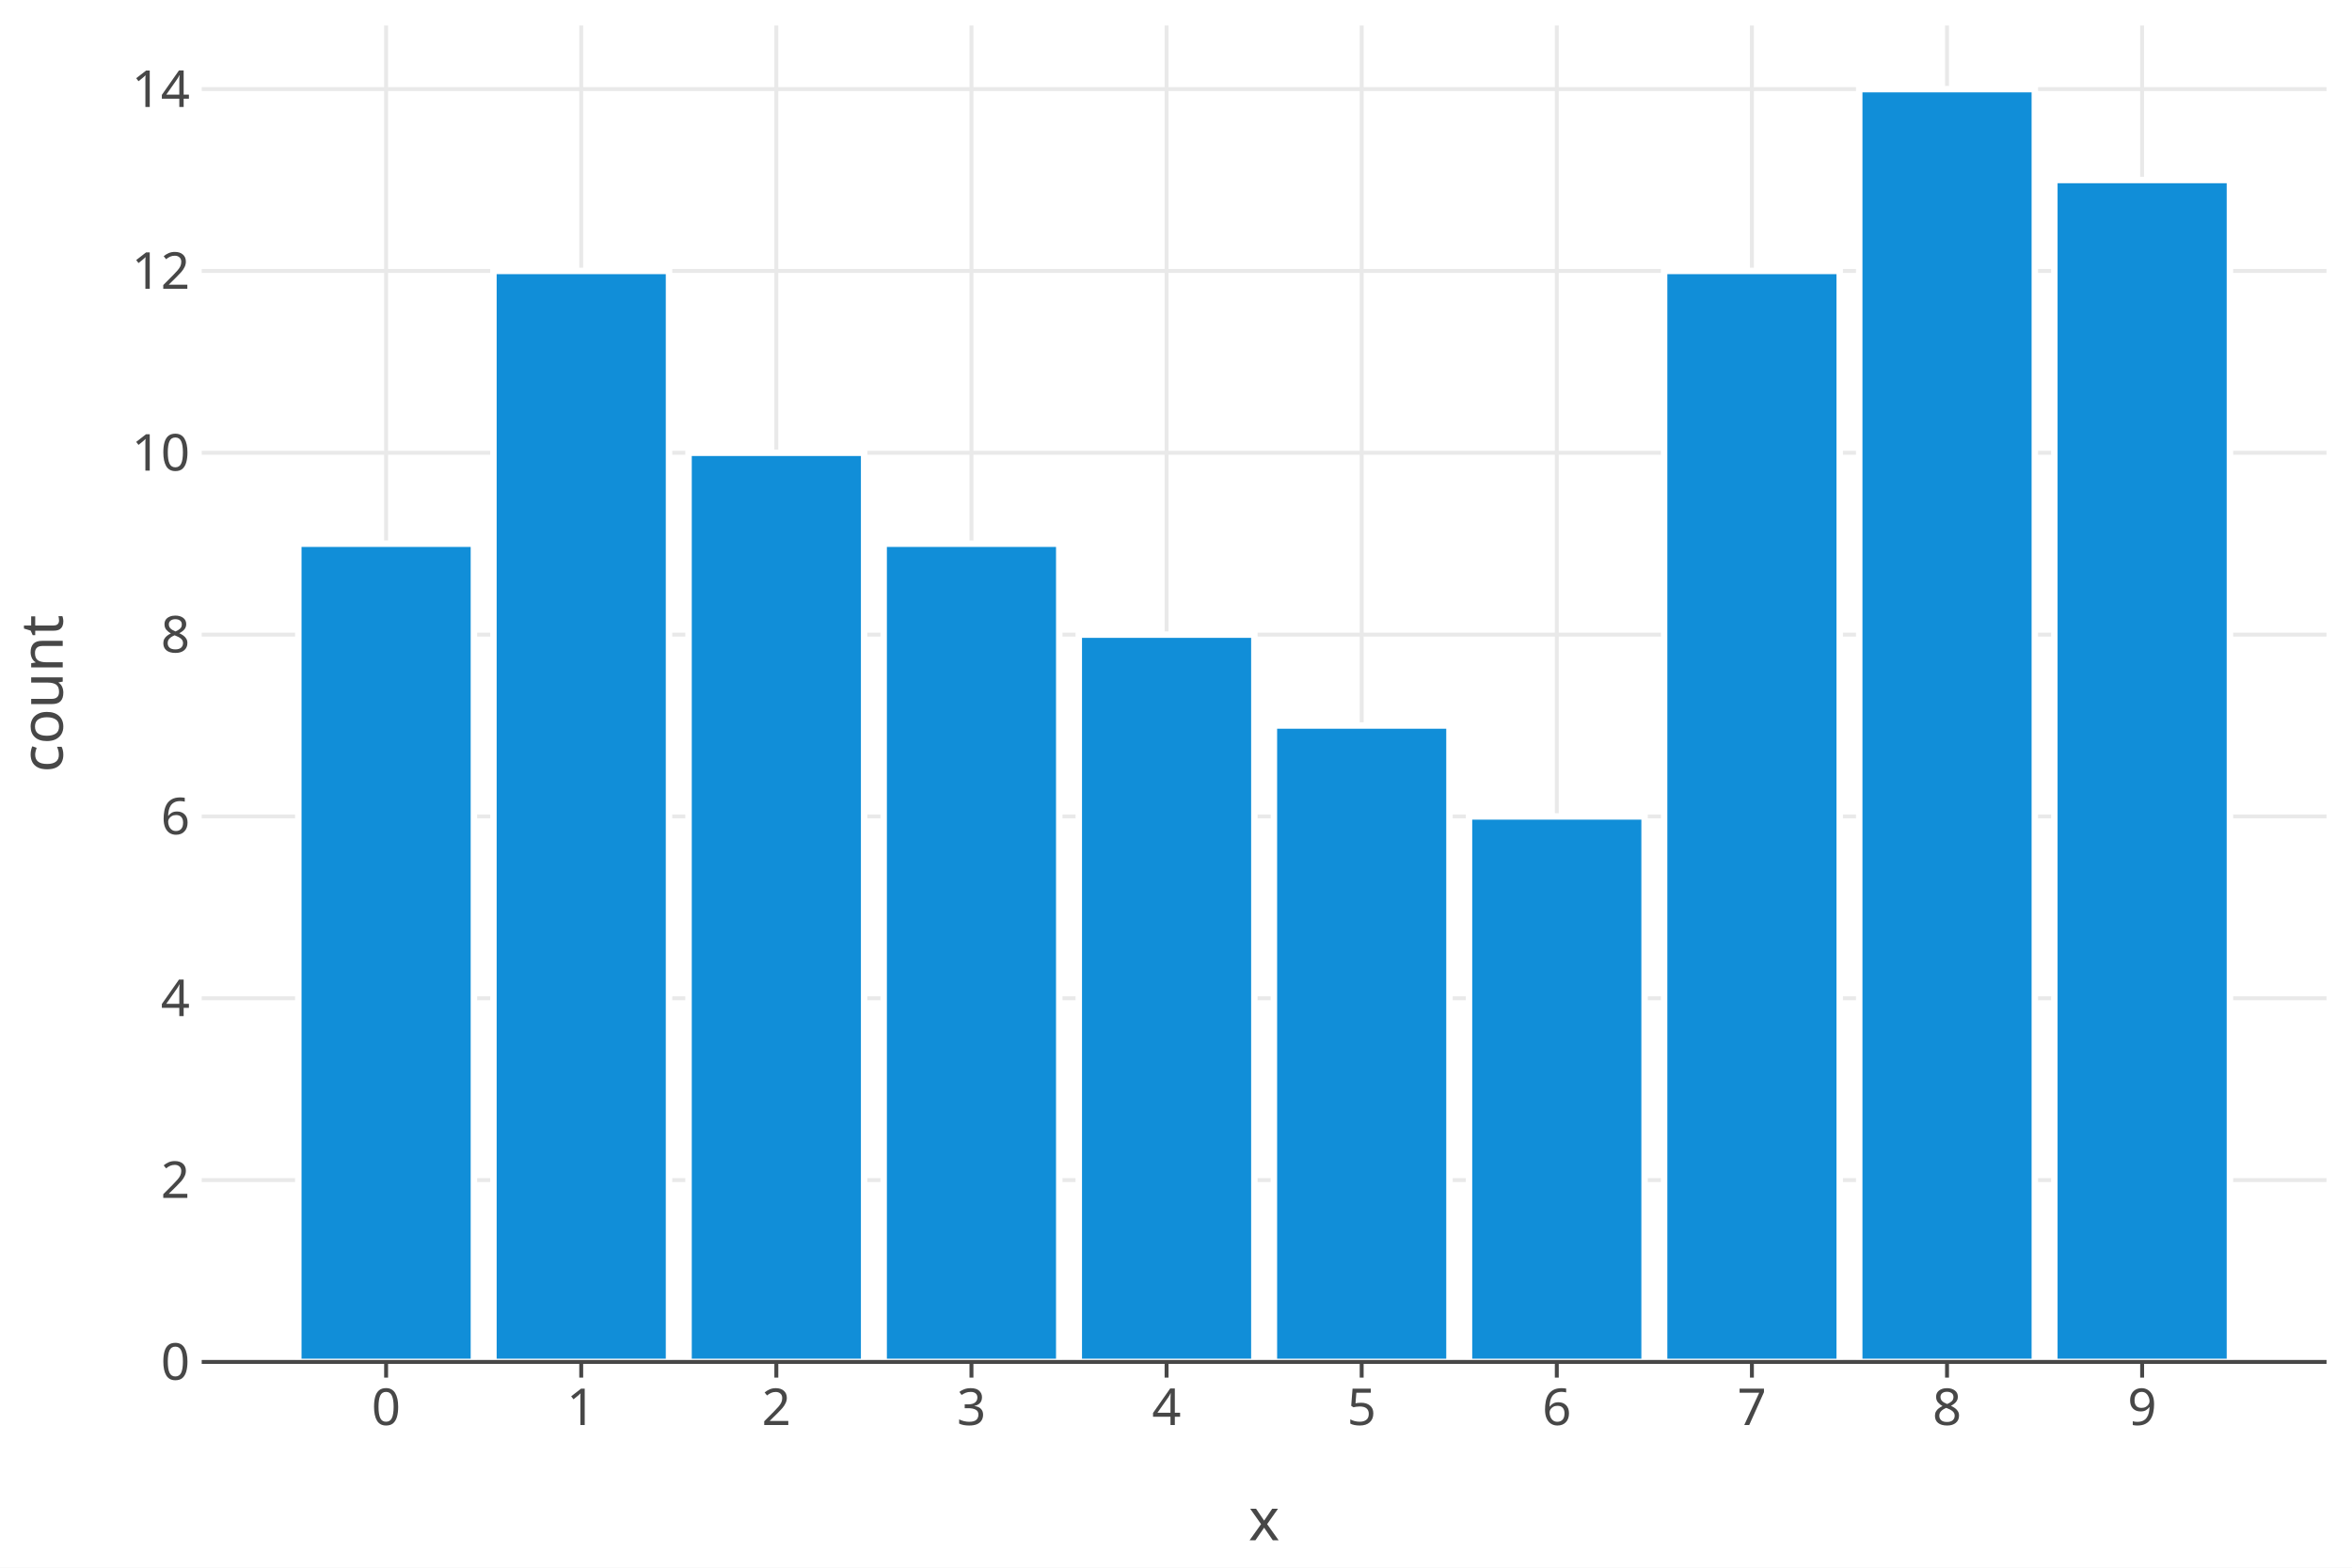
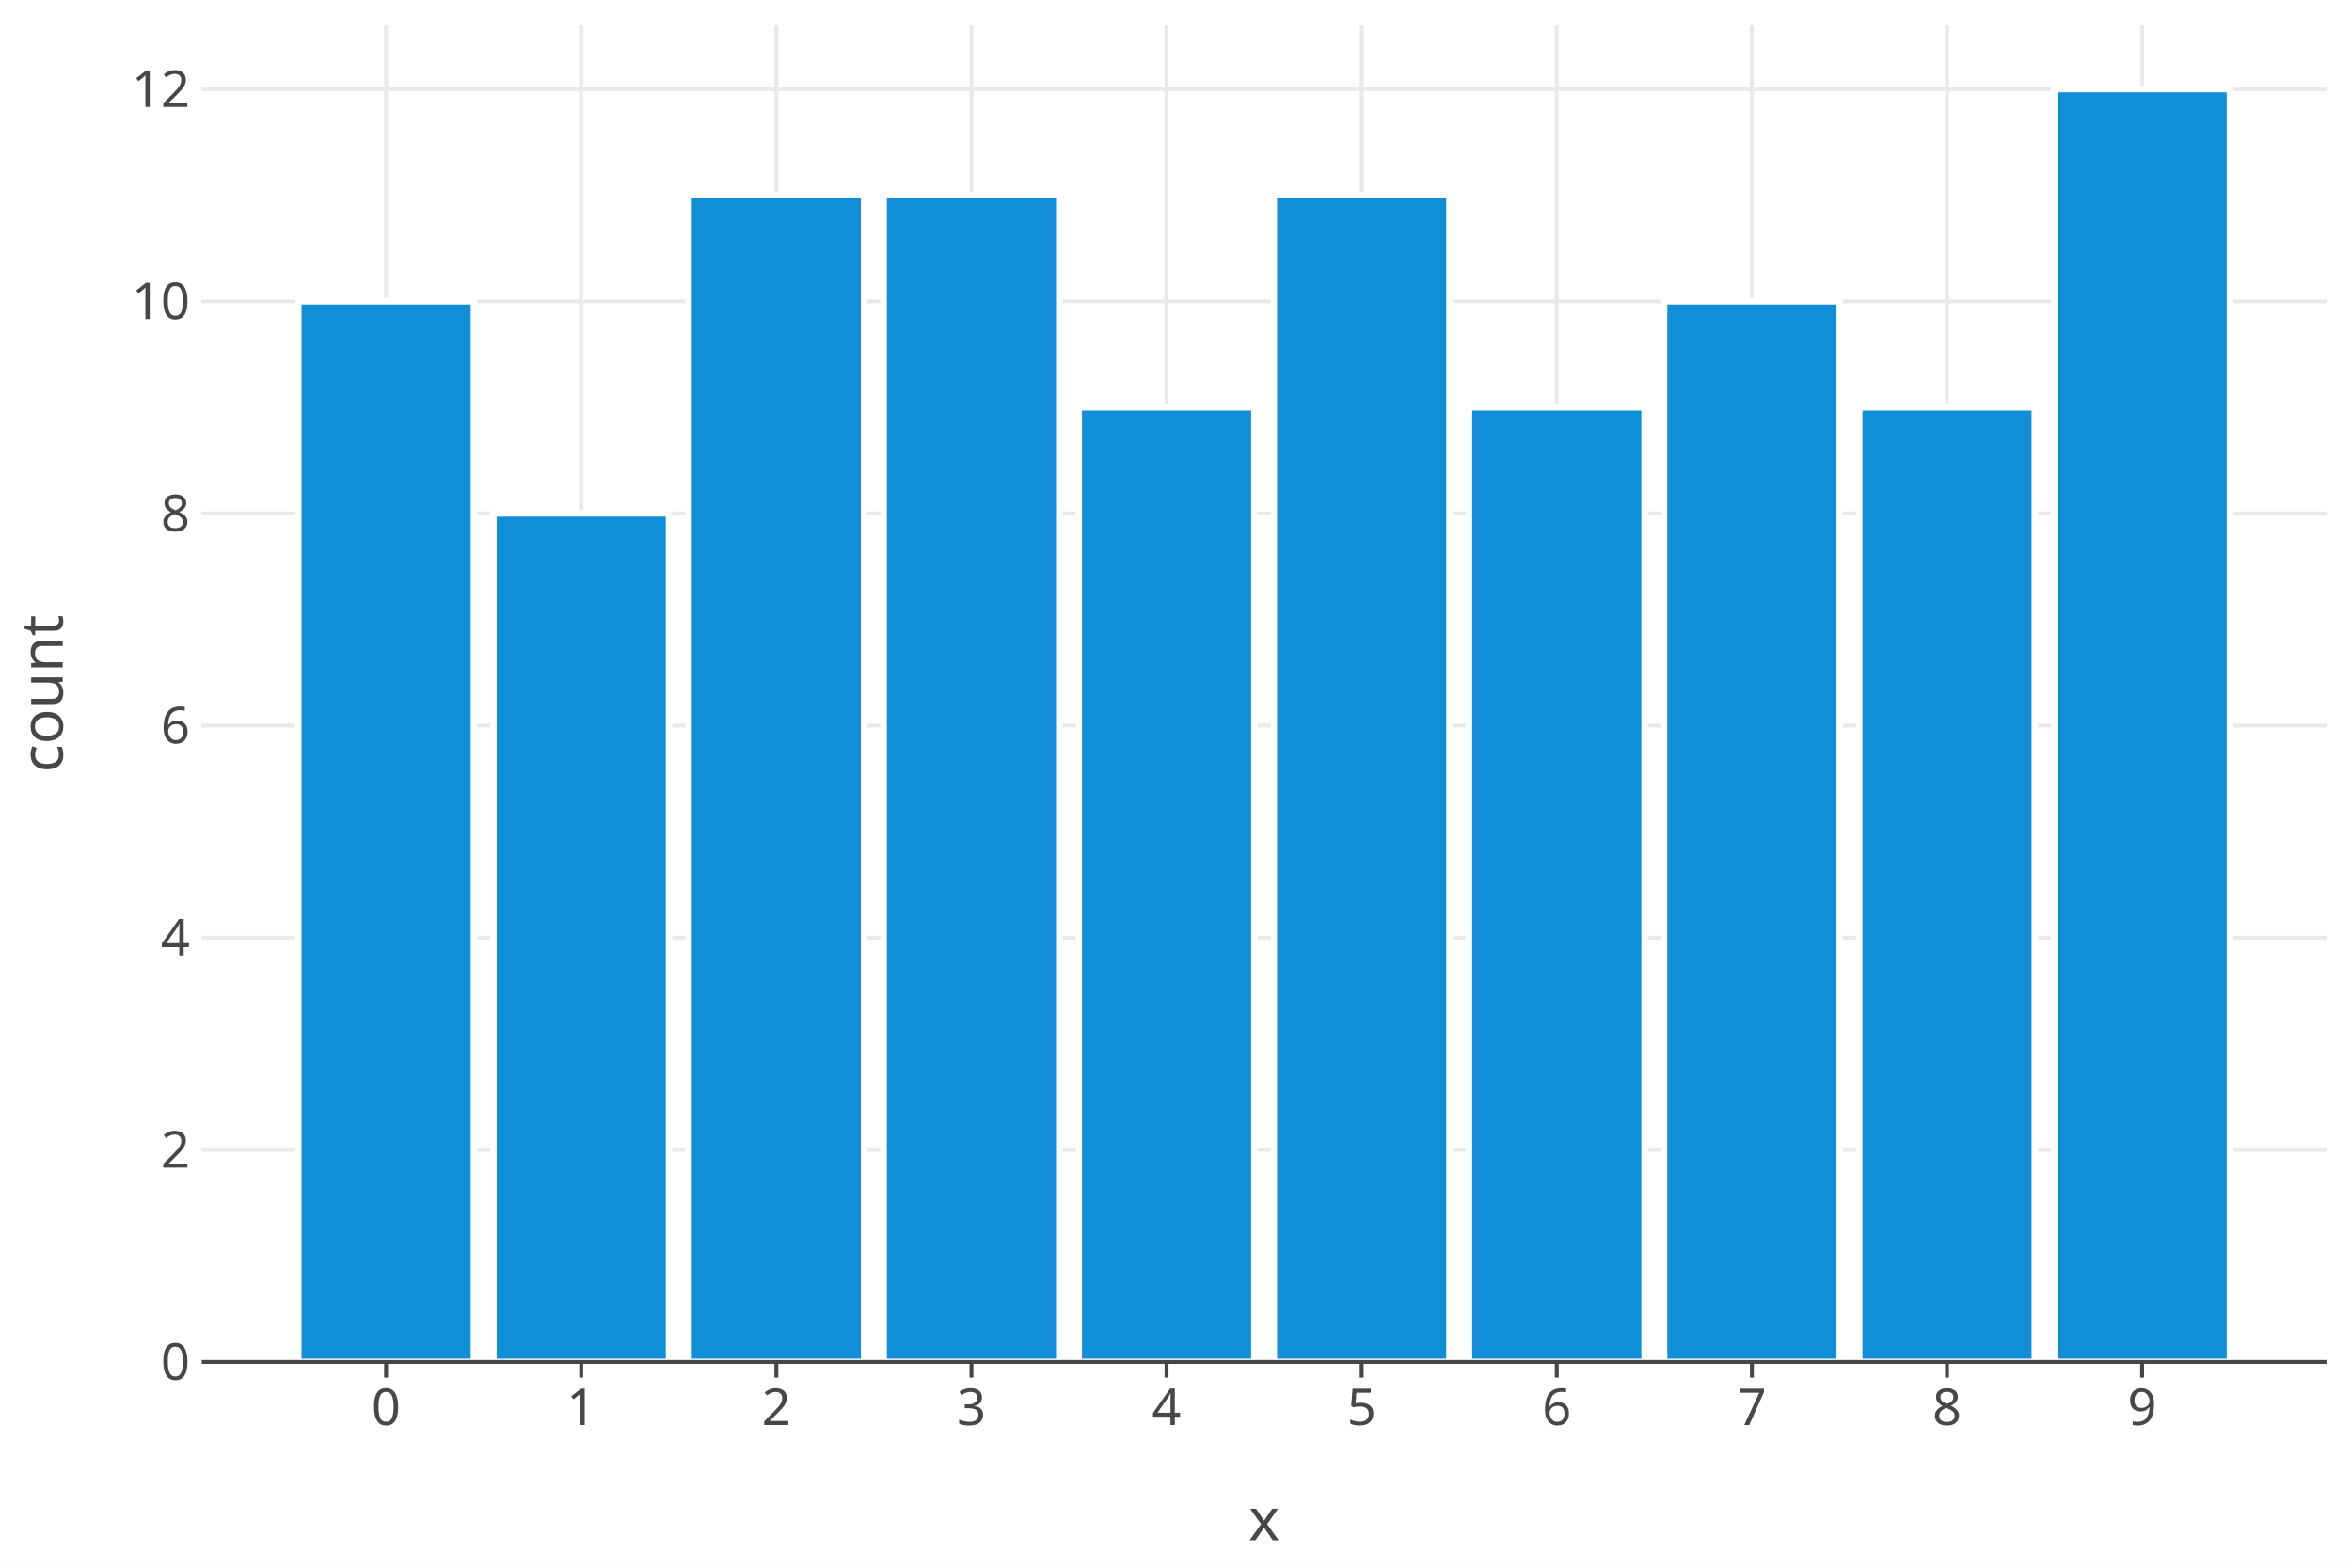
<svg xmlns="http://www.w3.org/2000/svg" display="block" class="plt-container" width="600.0" height="400.0">
  <style type="text/css">
  .plt-container {
   font-family: Lucida Grande, sans-serif;
   user-select: none;
   -webkit-user-select: none;
   -moz-user-select: none;
   -ms-user-select: none;
}
text {
   text-rendering: optimizeLegibility;
}
- #p56eP6T .plot-title {
+ #pRuUMxU .plot-title {
fill: #474747;
font-weight: normal;
   font-style: normal;font-family: Lucida Grande, sans-serif;
font-size: 16.0px;

}
- #p56eP6T .plot-subtitle {
+ #pRuUMxU .plot-subtitle {
fill: #474747;
font-weight: normal;
   font-style: normal;font-family: Lucida Grande, sans-serif;
font-size: 15.0px;

}
- #p56eP6T .plot-caption {
- fill: #474747;
- font-weight: normal;
-    font-style: normal;font-family: Lucida Grande, sans-serif;
- font-size: 13.0px;
- 
- }
- #p56eP6T .hyperlink-element {
+ #pRuUMxU .plot-caption {
+ fill: #474747;
+ font-weight: normal;
+    font-style: normal;font-family: Lucida Grande, sans-serif;
+ font-size: 13.0px;
+ 
+ }
+ #pRuUMxU .hyperlink-element {
fill: #118ed8;
font-weight: normal;
   font-style: normal;
}
- #p56eP6T .legend-title {
+ #pRuUMxU .legend-title {
fill: #474747;
font-weight: normal;
   font-style: normal;font-family: Lucida Grande, sans-serif;
font-size: 15.0px;

}
- #p56eP6T .legend-item {
- fill: #474747;
- font-weight: normal;
-    font-style: normal;font-family: Lucida Grande, sans-serif;
- font-size: 13.0px;
- 
- }
- #p56eP6T .axis-title-x {
+ #pRuUMxU .legend-item {
+ fill: #474747;
+ font-weight: normal;
+    font-style: normal;font-family: Lucida Grande, sans-serif;
+ font-size: 13.0px;
+ 
+ }
+ #pRuUMxU .axis-title-x {
fill: #474747;
font-weight: normal;
   font-style: normal;font-family: Lucida Grande, sans-serif;
font-size: 15.0px;

}
- #p56eP6T .axis-text-x {
- fill: #474747;
- font-weight: normal;
-    font-style: normal;font-family: Lucida Grande, sans-serif;
- font-size: 13.0px;
- 
- }
- #dKhbawY .axis-tooltip-text-x {
+ #pRuUMxU .axis-text-x {
+ fill: #474747;
+ font-weight: normal;
+    font-style: normal;font-family: Lucida Grande, sans-serif;
+ font-size: 13.0px;
+ 
+ }
+ #dodHVfa .axis-tooltip-text-x {
fill: #ffffff;
font-weight: normal;
   font-style: normal;font-family: Lucida Grande, sans-serif;
font-size: 13.0px;

}
- #p56eP6T .axis-title-y {
+ #pRuUMxU .axis-title-y {
fill: #474747;
font-weight: normal;
   font-style: normal;font-family: Lucida Grande, sans-serif;
font-size: 15.0px;

}
- #p56eP6T .axis-text-y {
- fill: #474747;
- font-weight: normal;
-    font-style: normal;font-family: Lucida Grande, sans-serif;
- font-size: 13.0px;
- 
- }
- #dKhbawY .axis-tooltip-text-y {
+ #pRuUMxU .axis-text-y {
+ fill: #474747;
+ font-weight: normal;
+    font-style: normal;font-family: Lucida Grande, sans-serif;
+ font-size: 13.0px;
+ 
+ }
+ #dodHVfa .axis-tooltip-text-y {
fill: #ffffff;
font-weight: normal;
   font-style: normal;font-family: Lucida Grande, sans-serif;
font-size: 13.0px;

}
- #p56eP6T .facet-strip-text-x {
- fill: #474747;
- font-weight: normal;
-    font-style: normal;font-family: Lucida Grande, sans-serif;
- font-size: 13.0px;
- 
- }
- #p56eP6T .facet-strip-text-y {
- fill: #474747;
- font-weight: normal;
-    font-style: normal;font-family: Lucida Grande, sans-serif;
- font-size: 13.0px;
- 
- }
- #dKhbawY .tooltip-text {
- fill: #474747;
- font-weight: normal;
-    font-style: normal;font-family: Lucida Grande, sans-serif;
- font-size: 13.0px;
- 
- }
- #dKhbawY .tooltip-title {
+ #pRuUMxU .facet-strip-text-x {
+ fill: #474747;
+ font-weight: normal;
+    font-style: normal;font-family: Lucida Grande, sans-serif;
+ font-size: 13.0px;
+ 
+ }
+ #pRuUMxU .facet-strip-text-y {
+ fill: #474747;
+ font-weight: normal;
+    font-style: normal;font-family: Lucida Grande, sans-serif;
+ font-size: 13.0px;
+ 
+ }
+ #dodHVfa .tooltip-text {
+ fill: #474747;
+ font-weight: normal;
+    font-style: normal;font-family: Lucida Grande, sans-serif;
+ font-size: 13.0px;
+ 
+ }
+ #dodHVfa .tooltip-title {
fill: #474747;
font-weight: bold;
   font-style: normal;font-family: Lucida Grande, sans-serif;
font-size: 13.0px;

}
- #dKhbawY .tooltip-label {
+ #dodHVfa .tooltip-label {
fill: #474747;
font-weight: bold;
   font-style: normal;font-family: Lucida Grande, sans-serif;
font-size: 13.0px;

}

  </style>
-   <g id="p56eP6T">
+   <g id="pRuUMxU">
    <path fill-rule="evenodd" fill="rgb(255,255,255)" fill-opacity="1.0" d="M0.0 0.0 L0.0 400.0 L600.0 400.0 L600.0 0.0 Z">
    </path>
    <g transform="translate(29.5 6.5 ) ">
      <g>
        <g transform="translate(21.96121 0.0 ) ">
          <g>
            <line x1="47.036" y1="0.0" x2="47.036" y2="341.0" stroke="rgb(233,233,233)" stroke-opacity="1.0" stroke-width="1.0" fill="none">
            </line>
            <line x1="96.81" y1="0.0" x2="96.81" y2="341.0" stroke="rgb(233,233,233)" stroke-opacity="1.0" stroke-width="1.0" fill="none">
            </line>
            <line x1="146.584" y1="0.0" x2="146.584" y2="341.0" stroke="rgb(233,233,233)" stroke-opacity="1.0" stroke-width="1.0" fill="none">
            </line>
            <line x1="196.358" y1="0.0" x2="196.358" y2="341.0" stroke="rgb(233,233,233)" stroke-opacity="1.0" stroke-width="1.0" fill="none">
            </line>
            <line x1="246.132" y1="0.0" x2="246.132" y2="341.0" stroke="rgb(233,233,233)" stroke-opacity="1.0" stroke-width="1.0" fill="none">
            </line>
            <line x1="295.906" y1="0.0" x2="295.906" y2="341.0" stroke="rgb(233,233,233)" stroke-opacity="1.0" stroke-width="1.0" fill="none">
            </line>
            <line x1="345.68" y1="0.0" x2="345.68" y2="341.0" stroke="rgb(233,233,233)" stroke-opacity="1.0" stroke-width="1.0" fill="none">
            </line>
            <line x1="395.454" y1="0.0" x2="395.454" y2="341.0" stroke="rgb(233,233,233)" stroke-opacity="1.0" stroke-width="1.0" fill="none">
            </line>
            <line x1="445.228" y1="0.0" x2="445.228" y2="341.0" stroke="rgb(233,233,233)" stroke-opacity="1.0" stroke-width="1.0" fill="none">
            </line>
            <line x1="495.002" y1="0.0" x2="495.002" y2="341.0" stroke="rgb(233,233,233)" stroke-opacity="1.0" stroke-width="1.0" fill="none">
            </line>
          </g>
        </g>
        <g transform="translate(21.96121 0.0 ) ">
          <g>
            <line x1="0.0" y1="341.0" x2="542.039" y2="341.0" stroke="rgb(233,233,233)" stroke-opacity="1.0" stroke-width="1.0" fill="none">
            </line>
-             <line x1="0.0" y1="294.605" x2="542.039" y2="294.605" stroke="rgb(233,233,233)" stroke-opacity="1.0" stroke-width="1.0" fill="none">
-             </line>
-             <line x1="0.0" y1="248.211" x2="542.039" y2="248.211" stroke="rgb(233,233,233)" stroke-opacity="1.0" stroke-width="1.0" fill="none">
-             </line>
-             <line x1="0.0" y1="201.816" x2="542.039" y2="201.816" stroke="rgb(233,233,233)" stroke-opacity="1.0" stroke-width="1.0" fill="none">
-             </line>
-             <line x1="0.0" y1="155.422" x2="542.039" y2="155.422" stroke="rgb(233,233,233)" stroke-opacity="1.0" stroke-width="1.0" fill="none">
-             </line>
-             <line x1="0.0" y1="109.027" x2="542.039" y2="109.027" stroke="rgb(233,233,233)" stroke-opacity="1.0" stroke-width="1.0" fill="none">
-             </line>
-             <line x1="0.0" y1="62.633" x2="542.039" y2="62.633" stroke="rgb(233,233,233)" stroke-opacity="1.0" stroke-width="1.0" fill="none">
+             <line x1="0.0" y1="286.873" x2="542.039" y2="286.873" stroke="rgb(233,233,233)" stroke-opacity="1.0" stroke-width="1.0" fill="none">
+             </line>
+             <line x1="0.0" y1="232.746" x2="542.039" y2="232.746" stroke="rgb(233,233,233)" stroke-opacity="1.0" stroke-width="1.0" fill="none">
+             </line>
+             <line x1="0.0" y1="178.619" x2="542.039" y2="178.619" stroke="rgb(233,233,233)" stroke-opacity="1.0" stroke-width="1.0" fill="none">
+             </line>
+             <line x1="0.0" y1="124.492" x2="542.039" y2="124.492" stroke="rgb(233,233,233)" stroke-opacity="1.0" stroke-width="1.0" fill="none">
+             </line>
+             <line x1="0.0" y1="70.365" x2="542.039" y2="70.365" stroke="rgb(233,233,233)" stroke-opacity="1.0" stroke-width="1.0" fill="none">
            </line>
            <line x1="0.0" y1="16.238" x2="542.039" y2="16.238" stroke="rgb(233,233,233)" stroke-opacity="1.0" stroke-width="1.0" fill="none">
            </line>
          </g>
        </g>
      </g>
-       <g clip-path="url(#co7lrXq)" clip-bounds-jfx="[rect (21.961, 0.0), (542.039, 341.0)]">
+       <g clip-path="url(#cx77q9V)" clip-bounds-jfx="[rect (21.961, 0.0), (542.039, 341.0)]">
        <g transform="translate(21.96121 0.0 ) ">
          <g>
            <g>
-               <rect x="323.282" y="201.816" height="139.184" width="44.797" stroke="rgb(255,255,255)" stroke-opacity="1.0" fill="rgb(17,142,216)" fill-opacity="1.0" stroke-width="1.65">
-               </rect>
-               <rect x="74.412" y="62.633" height="278.367" width="44.797" stroke="rgb(255,255,255)" stroke-opacity="1.0" fill="rgb(17,142,216)" fill-opacity="1.0" stroke-width="1.65">
-               </rect>
-               <rect x="273.508" y="178.619" height="162.381" width="44.797" stroke="rgb(255,255,255)" stroke-opacity="1.0" fill="rgb(17,142,216)" fill-opacity="1.0" stroke-width="1.65">
-               </rect>
-               <rect x="422.83" y="16.238" height="324.762" width="44.797" stroke="rgb(255,255,255)" stroke-opacity="1.0" fill="rgb(17,142,216)" fill-opacity="1.0" stroke-width="1.65">
-               </rect>
-               <rect x="24.638" y="132.224" height="208.776" width="44.797" stroke="rgb(255,255,255)" stroke-opacity="1.0" fill="rgb(17,142,216)" fill-opacity="1.0" stroke-width="1.65">
-               </rect>
-               <rect x="373.056" y="62.633" height="278.367" width="44.797" stroke="rgb(255,255,255)" stroke-opacity="1.0" fill="rgb(17,142,216)" fill-opacity="1.0" stroke-width="1.65">
-               </rect>
-               <rect x="472.604" y="39.435" height="301.565" width="44.797" stroke="rgb(255,255,255)" stroke-opacity="1.0" fill="rgb(17,142,216)" fill-opacity="1.0" stroke-width="1.65">
-               </rect>
-               <rect x="124.186" y="109.027" height="231.973" width="44.797" stroke="rgb(255,255,255)" stroke-opacity="1.0" fill="rgb(17,142,216)" fill-opacity="1.0" stroke-width="1.65">
-               </rect>
-               <rect x="173.96" y="132.224" height="208.776" width="44.797" stroke="rgb(255,255,255)" stroke-opacity="1.0" fill="rgb(17,142,216)" fill-opacity="1.0" stroke-width="1.65">
-               </rect>
-               <rect x="223.734" y="155.422" height="185.578" width="44.797" stroke="rgb(255,255,255)" stroke-opacity="1.0" fill="rgb(17,142,216)" fill-opacity="1.0" stroke-width="1.65">
+               <rect x="24.638" y="70.365" height="270.635" width="44.797" stroke="rgb(255,255,255)" stroke-opacity="1.0" fill="rgb(17,142,216)" fill-opacity="1.0" stroke-width="1.65">
+               </rect>
+               <rect x="74.412" y="124.492" height="216.508" width="44.797" stroke="rgb(255,255,255)" stroke-opacity="1.0" fill="rgb(17,142,216)" fill-opacity="1.0" stroke-width="1.65">
+               </rect>
+               <rect x="173.96" y="43.302" height="297.698" width="44.797" stroke="rgb(255,255,255)" stroke-opacity="1.0" fill="rgb(17,142,216)" fill-opacity="1.0" stroke-width="1.65">
+               </rect>
+               <rect x="323.282" y="97.429" height="243.571" width="44.797" stroke="rgb(255,255,255)" stroke-opacity="1.0" fill="rgb(17,142,216)" fill-opacity="1.0" stroke-width="1.65">
+               </rect>
+               <rect x="273.508" y="43.302" height="297.698" width="44.797" stroke="rgb(255,255,255)" stroke-opacity="1.0" fill="rgb(17,142,216)" fill-opacity="1.0" stroke-width="1.65">
+               </rect>
+               <rect x="373.056" y="70.365" height="270.635" width="44.797" stroke="rgb(255,255,255)" stroke-opacity="1.0" fill="rgb(17,142,216)" fill-opacity="1.0" stroke-width="1.65">
+               </rect>
+               <rect x="223.734" y="97.429" height="243.571" width="44.797" stroke="rgb(255,255,255)" stroke-opacity="1.0" fill="rgb(17,142,216)" fill-opacity="1.0" stroke-width="1.65">
+               </rect>
+               <rect x="422.83" y="97.429" height="243.571" width="44.797" stroke="rgb(255,255,255)" stroke-opacity="1.0" fill="rgb(17,142,216)" fill-opacity="1.0" stroke-width="1.65">
+               </rect>
+               <rect x="124.186" y="43.302" height="297.698" width="44.797" stroke="rgb(255,255,255)" stroke-opacity="1.0" fill="rgb(17,142,216)" fill-opacity="1.0" stroke-width="1.65">
+               </rect>
+               <rect x="472.604" y="16.238" height="324.762" width="44.797" stroke="rgb(255,255,255)" stroke-opacity="1.0" fill="rgb(17,142,216)" fill-opacity="1.0" stroke-width="1.65">
              </rect>
            </g>
          </g>
        </g>
        <defs>
-           <clipPath id="co7lrXq">
+           <clipPath id="cx77q9V">
            <rect x="21.961" y="0.0" width="542.039" height="341.0">
            </rect>
          </clipPath>
        </defs>
      </g>
      <g>
        <g transform="translate(21.96121 341.0 ) ">
          <g transform="translate(47.03642 0.0 ) ">
            <line stroke-width="1.0" stroke="rgb(71,71,71)" stroke-opacity="1.0" x2="0.0" y2="4.0">
            </line>
            <g transform="translate(0.0 7.0 ) ">
              <text class="axis-text-x" text-anchor="middle" dy="0.7em" y="0.0">
                <tspan>0</tspan>
              </text>
            </g>
          </g>
          <g transform="translate(96.81042 0.0 ) ">
            <line stroke-width="1.0" stroke="rgb(71,71,71)" stroke-opacity="1.0" x2="0.0" y2="4.0">
            </line>
            <g transform="translate(0.0 7.0 ) ">
              <text class="axis-text-x" text-anchor="middle" dy="0.7em" y="0.0">
                <tspan>1</tspan>
              </text>
            </g>
          </g>
          <g transform="translate(146.5844 0.0 ) ">
            <line stroke-width="1.0" stroke="rgb(71,71,71)" stroke-opacity="1.0" x2="0.0" y2="4.0">
            </line>
            <g transform="translate(0.0 7.0 ) ">
              <text class="axis-text-x" text-anchor="middle" dy="0.7em" y="0.0">
                <tspan>2</tspan>
              </text>
            </g>
          </g>
          <g transform="translate(196.3584 0.0 ) ">
            <line stroke-width="1.0" stroke="rgb(71,71,71)" stroke-opacity="1.0" x2="0.0" y2="4.0">
            </line>
            <g transform="translate(0.0 7.0 ) ">
              <text class="axis-text-x" text-anchor="middle" dy="0.7em" y="0.0">
                <tspan>3</tspan>
              </text>
            </g>
          </g>
          <g transform="translate(246.1324 0.0 ) ">
            <line stroke-width="1.0" stroke="rgb(71,71,71)" stroke-opacity="1.0" x2="0.0" y2="4.0">
            </line>
            <g transform="translate(0.0 7.0 ) ">
              <text class="axis-text-x" text-anchor="middle" dy="0.7em" y="0.0">
                <tspan>4</tspan>
              </text>
            </g>
          </g>
          <g transform="translate(295.9064 0.0 ) ">
            <line stroke-width="1.0" stroke="rgb(71,71,71)" stroke-opacity="1.0" x2="0.0" y2="4.0">
            </line>
            <g transform="translate(0.0 7.0 ) ">
              <text class="axis-text-x" text-anchor="middle" dy="0.7em" y="0.0">
                <tspan>5</tspan>
              </text>
            </g>
          </g>
          <g transform="translate(345.6804 0.0 ) ">
            <line stroke-width="1.0" stroke="rgb(71,71,71)" stroke-opacity="1.0" x2="0.0" y2="4.0">
            </line>
            <g transform="translate(0.0 7.0 ) ">
              <text class="axis-text-x" text-anchor="middle" dy="0.7em" y="0.0">
                <tspan>6</tspan>
              </text>
            </g>
          </g>
          <g transform="translate(395.4544 0.0 ) ">
            <line stroke-width="1.0" stroke="rgb(71,71,71)" stroke-opacity="1.0" x2="0.0" y2="4.0">
            </line>
            <g transform="translate(0.0 7.0 ) ">
              <text class="axis-text-x" text-anchor="middle" dy="0.7em" y="0.0">
                <tspan>7</tspan>
              </text>
            </g>
          </g>
          <g transform="translate(445.2284 0.0 ) ">
            <line stroke-width="1.0" stroke="rgb(71,71,71)" stroke-opacity="1.0" x2="0.0" y2="4.0">
            </line>
            <g transform="translate(0.0 7.0 ) ">
              <text class="axis-text-x" text-anchor="middle" dy="0.7em" y="0.0">
                <tspan>8</tspan>
              </text>
            </g>
          </g>
          <g transform="translate(495.0024 0.0 ) ">
            <line stroke-width="1.0" stroke="rgb(71,71,71)" stroke-opacity="1.0" x2="0.0" y2="4.0">
            </line>
            <g transform="translate(0.0 7.0 ) ">
              <text class="axis-text-x" text-anchor="middle" dy="0.7em" y="0.0">
                <tspan>9</tspan>
              </text>
            </g>
          </g>
          <line x1="0.0" y1="0.0" x2="542.039" y2="0.0" stroke-width="1.0" stroke="rgb(71,71,71)" stroke-opacity="1.0">
          </line>
        </g>
        <g transform="translate(21.96121 0.0 ) ">
          <g transform="translate(0.0 341.0 ) ">
            <g transform="translate(-3.0 0.0 ) ">
              <text class="axis-text-y" text-anchor="end" dy="0.35em" y="0.0">
                <tspan>0</tspan>
              </text>
            </g>
          </g>
-           <g transform="translate(0.0 294.6054 ) ">
+           <g transform="translate(0.0 286.873 ) ">
            <g transform="translate(-3.0 0.0 ) ">
              <text class="axis-text-y" text-anchor="end" dy="0.35em" y="0.0">
                <tspan>2</tspan>
              </text>
            </g>
          </g>
-           <g transform="translate(0.0 248.2109 ) ">
+           <g transform="translate(0.0 232.746 ) ">
            <g transform="translate(-3.0 0.0 ) ">
              <text class="axis-text-y" text-anchor="end" dy="0.35em" y="0.0">
                <tspan>4</tspan>
              </text>
            </g>
          </g>
-           <g transform="translate(0.0 201.8163 ) ">
+           <g transform="translate(0.0 178.619 ) ">
            <g transform="translate(-3.0 0.0 ) ">
              <text class="axis-text-y" text-anchor="end" dy="0.35em" y="0.0">
                <tspan>6</tspan>
              </text>
            </g>
          </g>
-           <g transform="translate(0.0 155.4218 ) ">
+           <g transform="translate(0.0 124.4921 ) ">
            <g transform="translate(-3.0 0.0 ) ">
              <text class="axis-text-y" text-anchor="end" dy="0.35em" y="0.0">
                <tspan>8</tspan>
              </text>
            </g>
          </g>
-           <g transform="translate(0.0 109.0272 ) ">
+           <g transform="translate(0.0 70.36508 ) ">
            <g transform="translate(-3.0 0.0 ) ">
              <text class="axis-text-y" text-anchor="end" dy="0.35em" y="0.0">
                <tspan>10</tspan>
              </text>
            </g>
          </g>
-           <g transform="translate(0.0 62.63265 ) ">
+           <g transform="translate(0.0 16.2381 ) ">
            <g transform="translate(-3.0 0.0 ) ">
              <text class="axis-text-y" text-anchor="end" dy="0.35em" y="0.0">
                <tspan>12</tspan>
-               </text>
-             </g>
-           </g>
-           <g transform="translate(0.0 16.2381 ) ">
-             <g transform="translate(-3.0 0.0 ) ">
-               <text class="axis-text-y" text-anchor="end" dy="0.35em" y="0.0">
-                 <tspan>14</tspan>
              </text>
            </g>
          </g>
        </g>
      </g>
    </g>
    <g transform="translate(16.0 177.0 ) rotate(-90.0 ) ">
      <text class="axis-title-y" y="0.0" text-anchor="middle">
        <tspan>count</tspan>
      </text>
    </g>
    <g transform="translate(322.4806 393.0 ) ">
      <text class="axis-title-x" y="0.0" text-anchor="middle">
        <tspan>x</tspan>
      </text>
    </g>
    <path fill="rgb(0,0,0)" fill-opacity="0.0" stroke="rgb(71,71,71)" stroke-opacity="1.0" stroke-width="0.0" d="M0.0 0.0 L0.0 400.0 L600.0 400.0 L600.0 0.0 Z" pointer-events="none">
    </path>
  </g>
-   <g id="dKhbawY">
+   <g id="dodHVfa">
  </g>
</svg>
